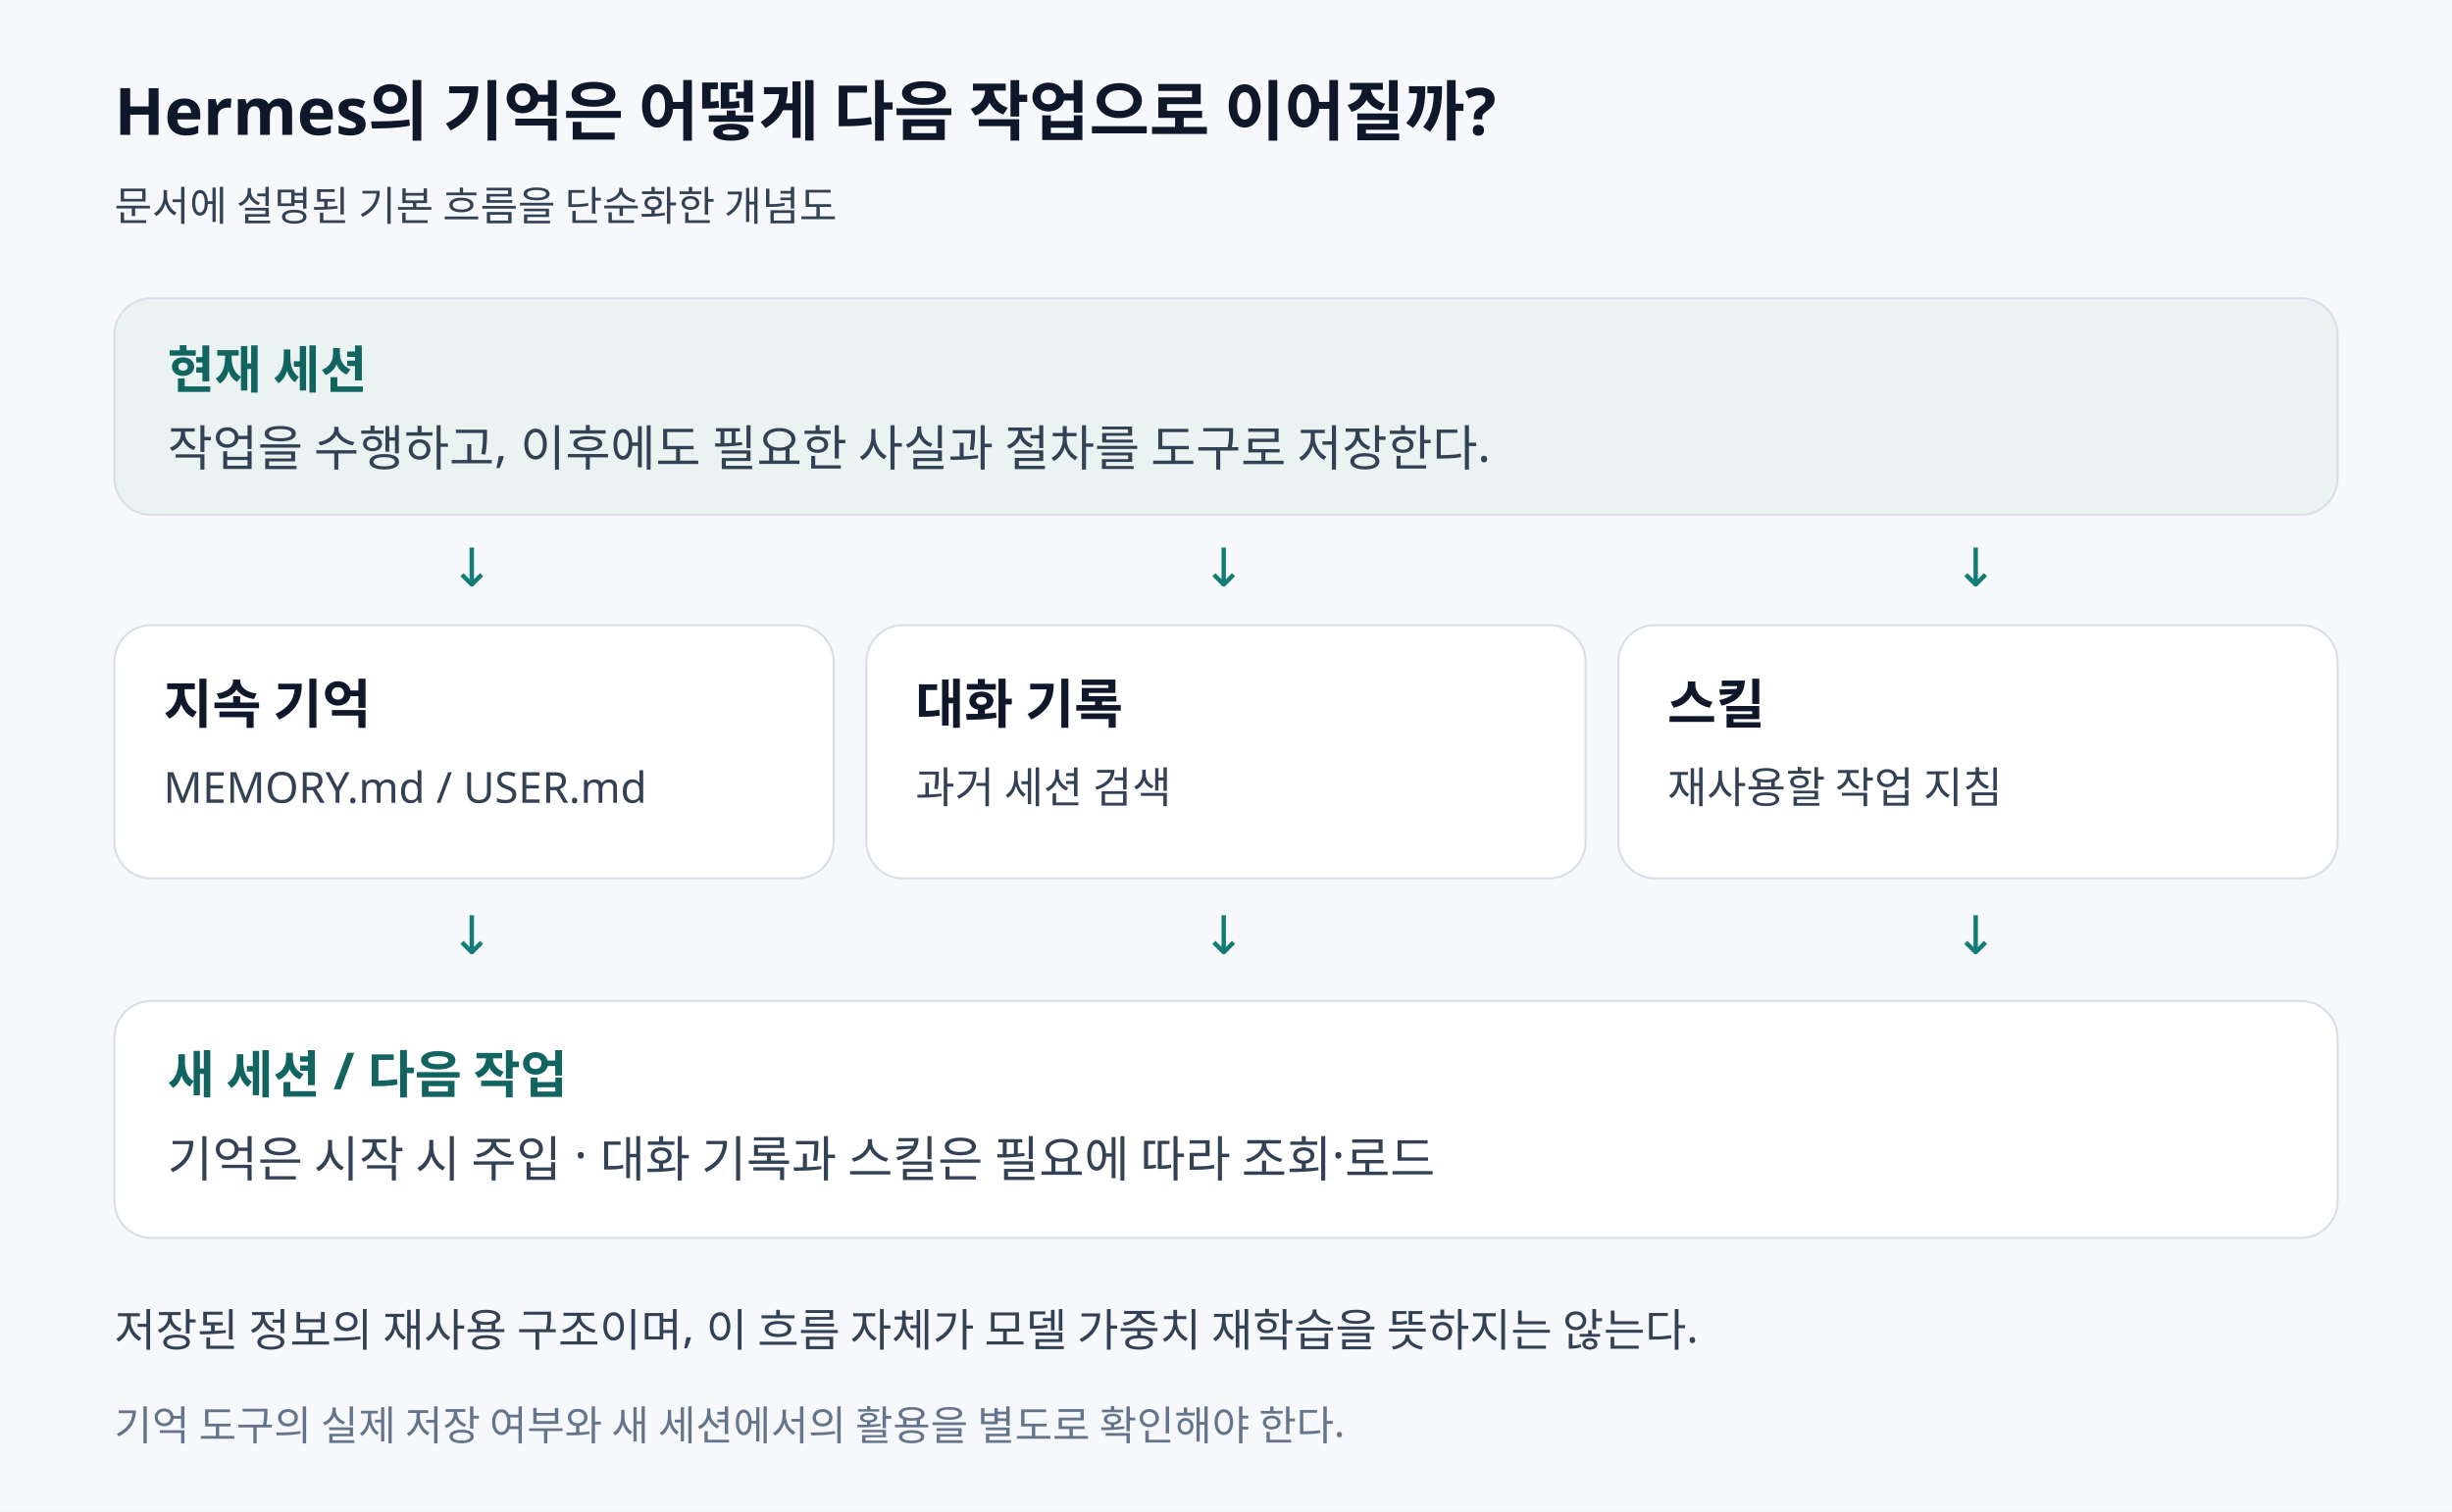
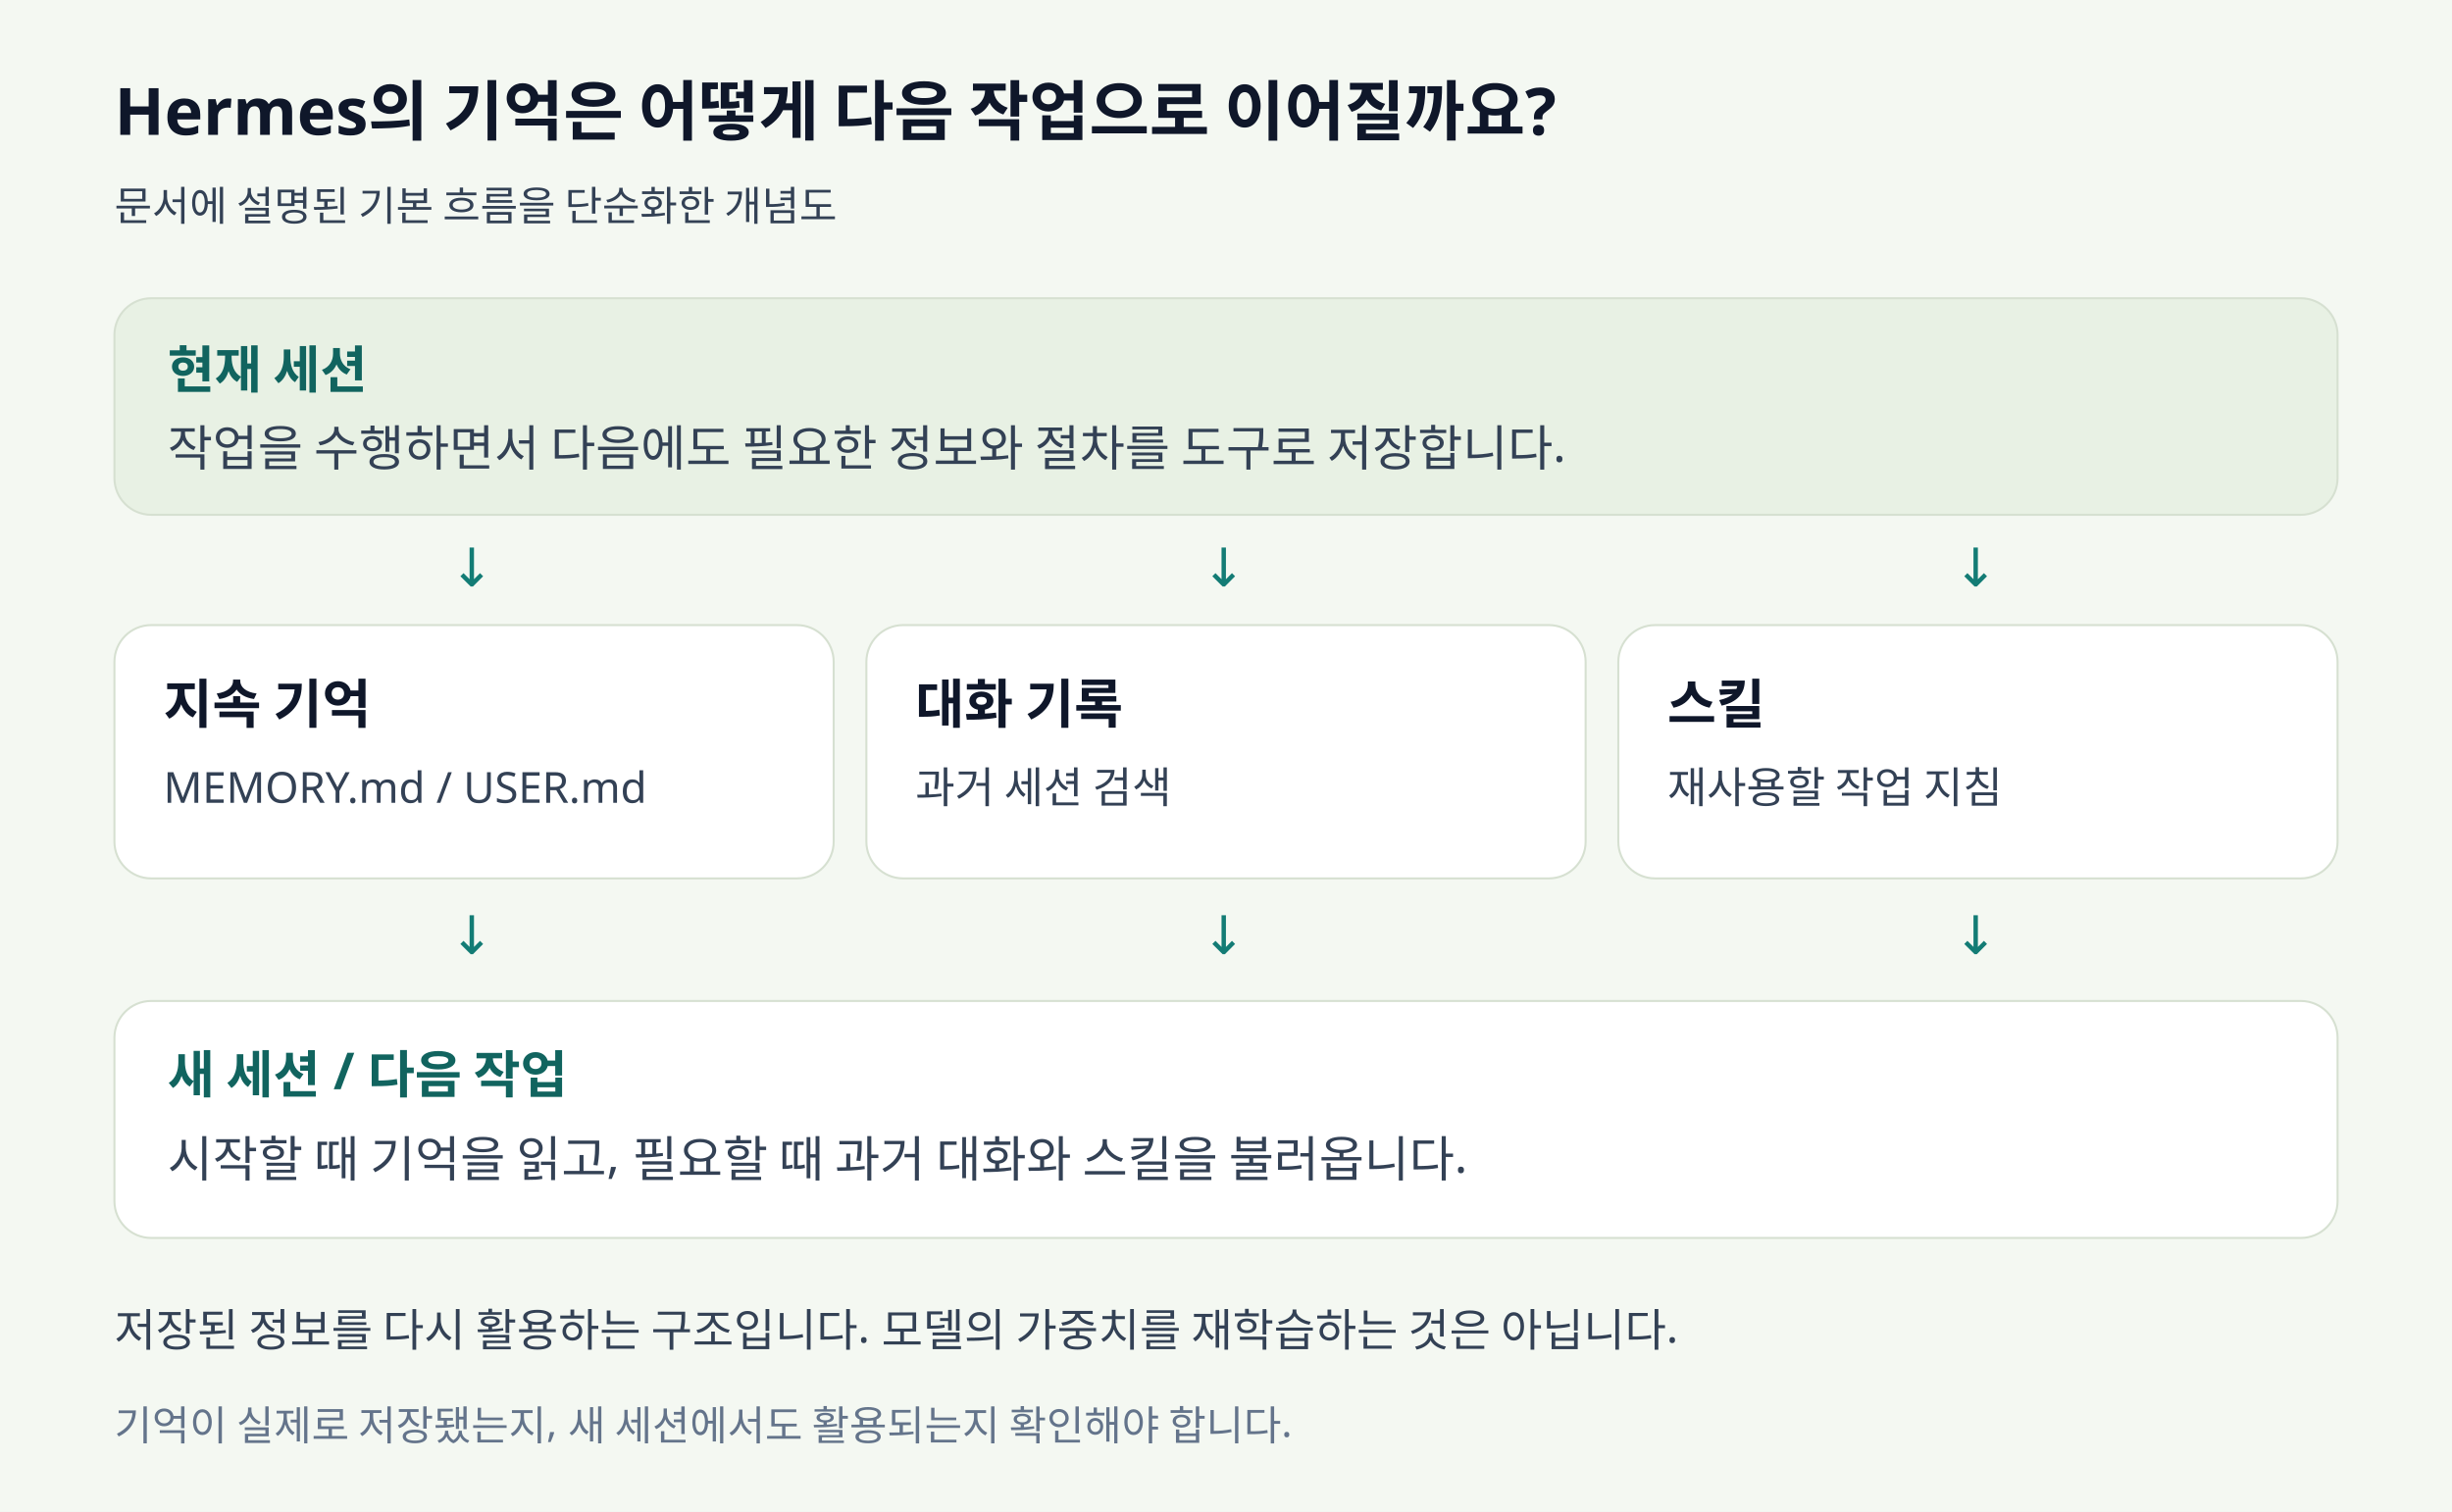
<svg xmlns="http://www.w3.org/2000/svg" width="1200" height="740" viewBox="0 0 1200 740" role="img" aria-labelledby="title desc">
-   <rect width="1200" height="740" fill="#f6f8fc" />
+   <rect width="1200" height="740" fill="#f4f8f2" />
  <g font-family="Apple SD Gothic Neo, Noto Sans KR, sans-serif">
-     <text x="56" y="66" font-size="32" fill="#0f172a" font-weight="700">Hermes의 기억은 어떻게 다음 작업으로 이어질까?</text>
+     <text x="56" y="66" font-size="32" fill="#0f172a" font-weight="700">Hermes의 기억은 어떻게 다음 작업으로 이어질까요?</text>
    <text x="56" y="108" font-size="20" fill="#334155" font-weight="400">문서에 설명된 기본 흐름을 단순화한 개념도</text>
-     <rect x="56" y="146" width="1088" height="106" rx="18" fill="#eaf3f2" stroke="#d7dee8" />
+     <rect x="56" y="146" width="1088" height="106" rx="18" fill="#e8f1e4" stroke="#d6e0d1" />
    <text x="82" y="190" font-size="25" fill="#11645f" font-weight="700">현재 세션</text>
-     <text x="82" y="228" font-size="24" fill="#334155" font-weight="400">작업을 수행하고, 이후에도 필요한 사실과 절차를 도구로 저장한다.</text>
+     <text x="82" y="228" font-size="24" fill="#334155" font-weight="400">작업을 수행하면서 다음에도 필요한 정보와 절차를 도구로 저장합니다.</text>
    <text x="220" y="287" font-size="26" fill="#137c75" font-weight="400">↓</text>
-     <rect x="56" y="306" width="352" height="124" rx="18" fill="#ffffff" stroke="#d7dee8" />
+     <rect x="56" y="306" width="352" height="124" rx="18" fill="#ffffff" stroke="#d6e0d1" />
    <text x="80" y="354" font-size="26" fill="#0f172a" font-weight="700">지속 기억</text>
    <text x="80" y="393" font-size="21" fill="#334155" font-weight="400">MEMORY.md / USER.md</text>
    <text x="220" y="467" font-size="26" fill="#137c75" font-weight="400">↓</text>
    <text x="588" y="287" font-size="26" fill="#137c75" font-weight="400">↓</text>
-     <rect x="424" y="306" width="352" height="124" rx="18" fill="#ffffff" stroke="#d7dee8" />
+     <rect x="424" y="306" width="352" height="124" rx="18" fill="#ffffff" stroke="#d6e0d1" />
    <text x="448" y="354" font-size="26" fill="#0f172a" font-weight="700">대화 기록</text>
    <text x="448" y="393" font-size="21" fill="#334155" font-weight="400">과거 세션 검색</text>
    <text x="588" y="467" font-size="26" fill="#137c75" font-weight="400">↓</text>
    <text x="956" y="287" font-size="26" fill="#137c75" font-weight="400">↓</text>
-     <rect x="792" y="306" width="352" height="124" rx="18" fill="#ffffff" stroke="#d7dee8" />
+     <rect x="792" y="306" width="352" height="124" rx="18" fill="#ffffff" stroke="#d6e0d1" />
    <text x="816" y="354" font-size="26" fill="#0f172a" font-weight="700">스킬</text>
    <text x="816" y="393" font-size="21" fill="#334155" font-weight="400">재사용할 작업 지침</text>
    <text x="956" y="467" font-size="26" fill="#137c75" font-weight="400">↓</text>
-     <rect x="56" y="490" width="1088" height="116" rx="18" fill="#ffffff" stroke="#d7dee8" />
+     <rect x="56" y="490" width="1088" height="116" rx="18" fill="#ffffff" stroke="#d6e0d1" />
    <text x="82" y="535" font-size="25" fill="#11645f" font-weight="700">새 세션 / 다음 작업</text>
-     <text x="82" y="576" font-size="24" fill="#334155" font-weight="400">기억은 시작 시 주입 · 대화 기록과 스킬은 필요에 따라 조회·로드</text>
-     <text x="56" y="659" font-size="22" fill="#334155" font-weight="400">저장된 정보의 재사용 구조이며, 이 흐름 자체가 모델 가중치 재학습을 뜻하지는 않는다.</text>
-     <text x="56" y="705" font-size="20" fill="#64748b" font-weight="400">기억 도구의 실제 저장 여부와 새 세션에서의 활용을 별도로 확인해야 한다.</text>
+     <text x="82" y="576" font-size="24" fill="#334155" font-weight="400">시작할 때 기억을 읽고, 필요할 때 과거 대화와 스킬을 불러옵니다.</text>
+     <text x="56" y="659" font-size="22" fill="#334155" font-weight="400">저장된 정보를 다시 활용하는 구조입니다. 모델의 가중치를 재학습하는 것은 아닙니다.</text>
+     <text x="56" y="705" font-size="20" fill="#64748b" font-weight="400">기억이 실제로 저장됐는지, 새 세션에서도 활용되는지 확인해야 합니다.</text>
  </g>
</svg>
